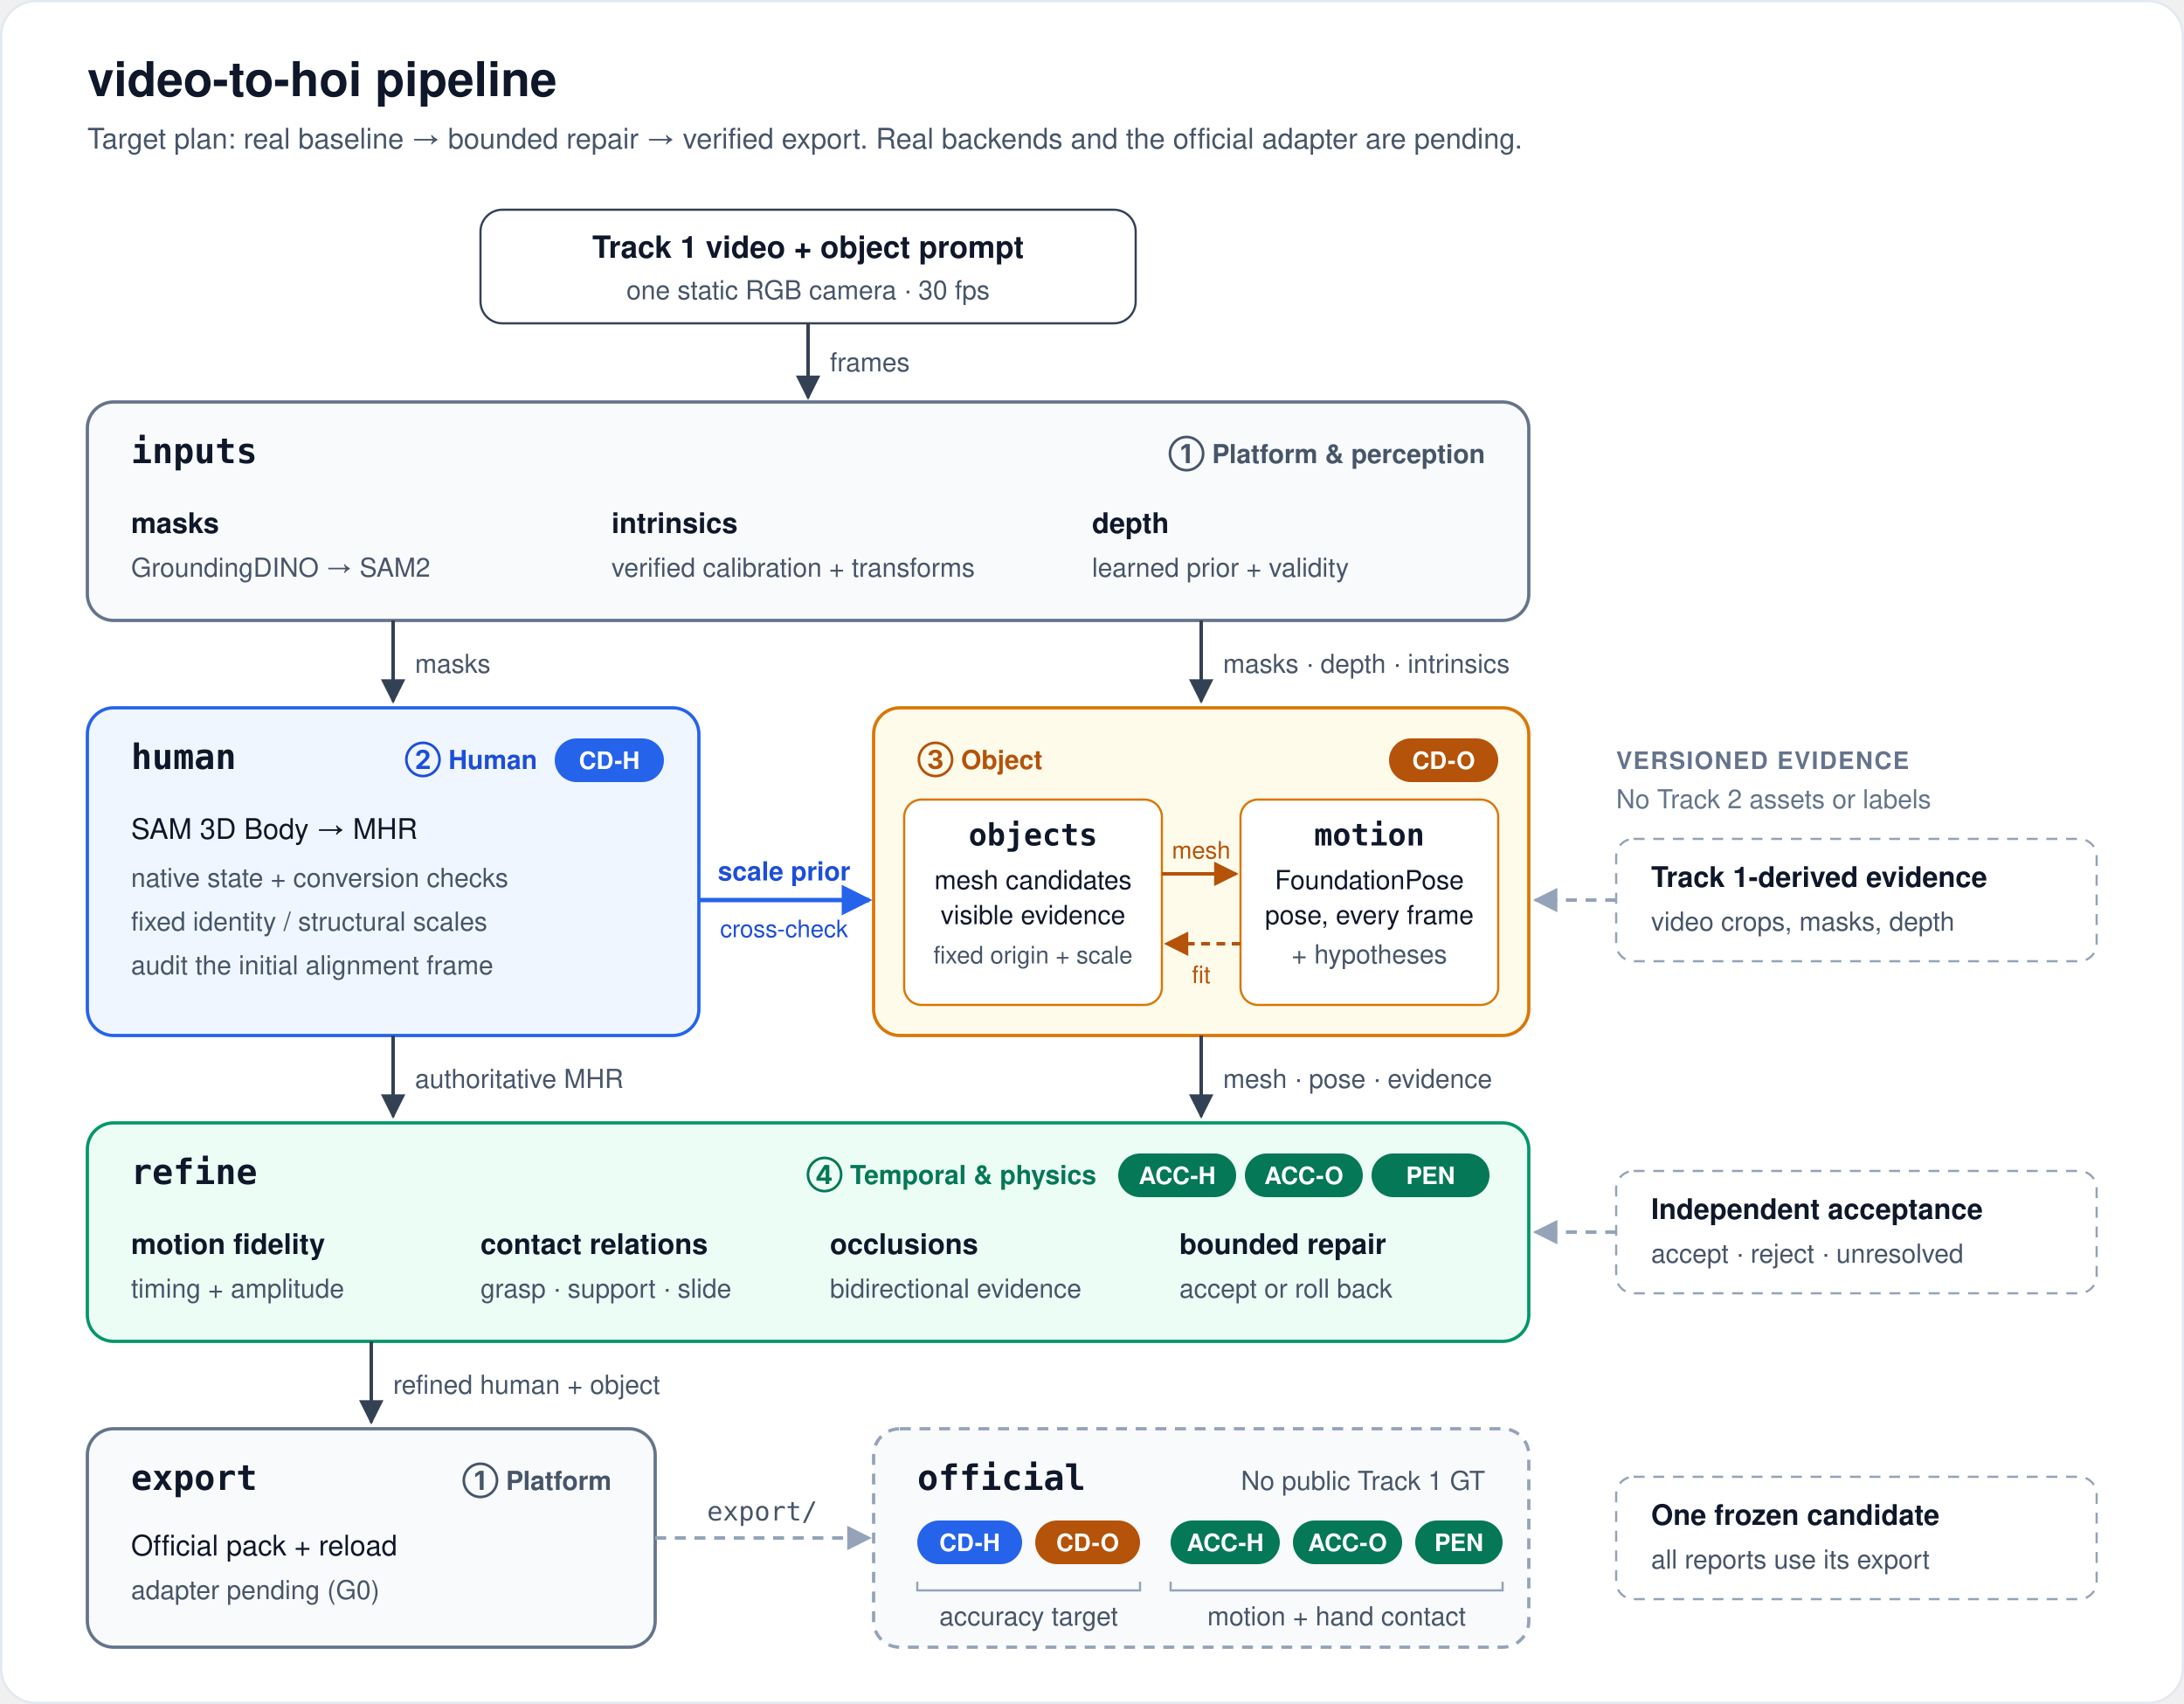
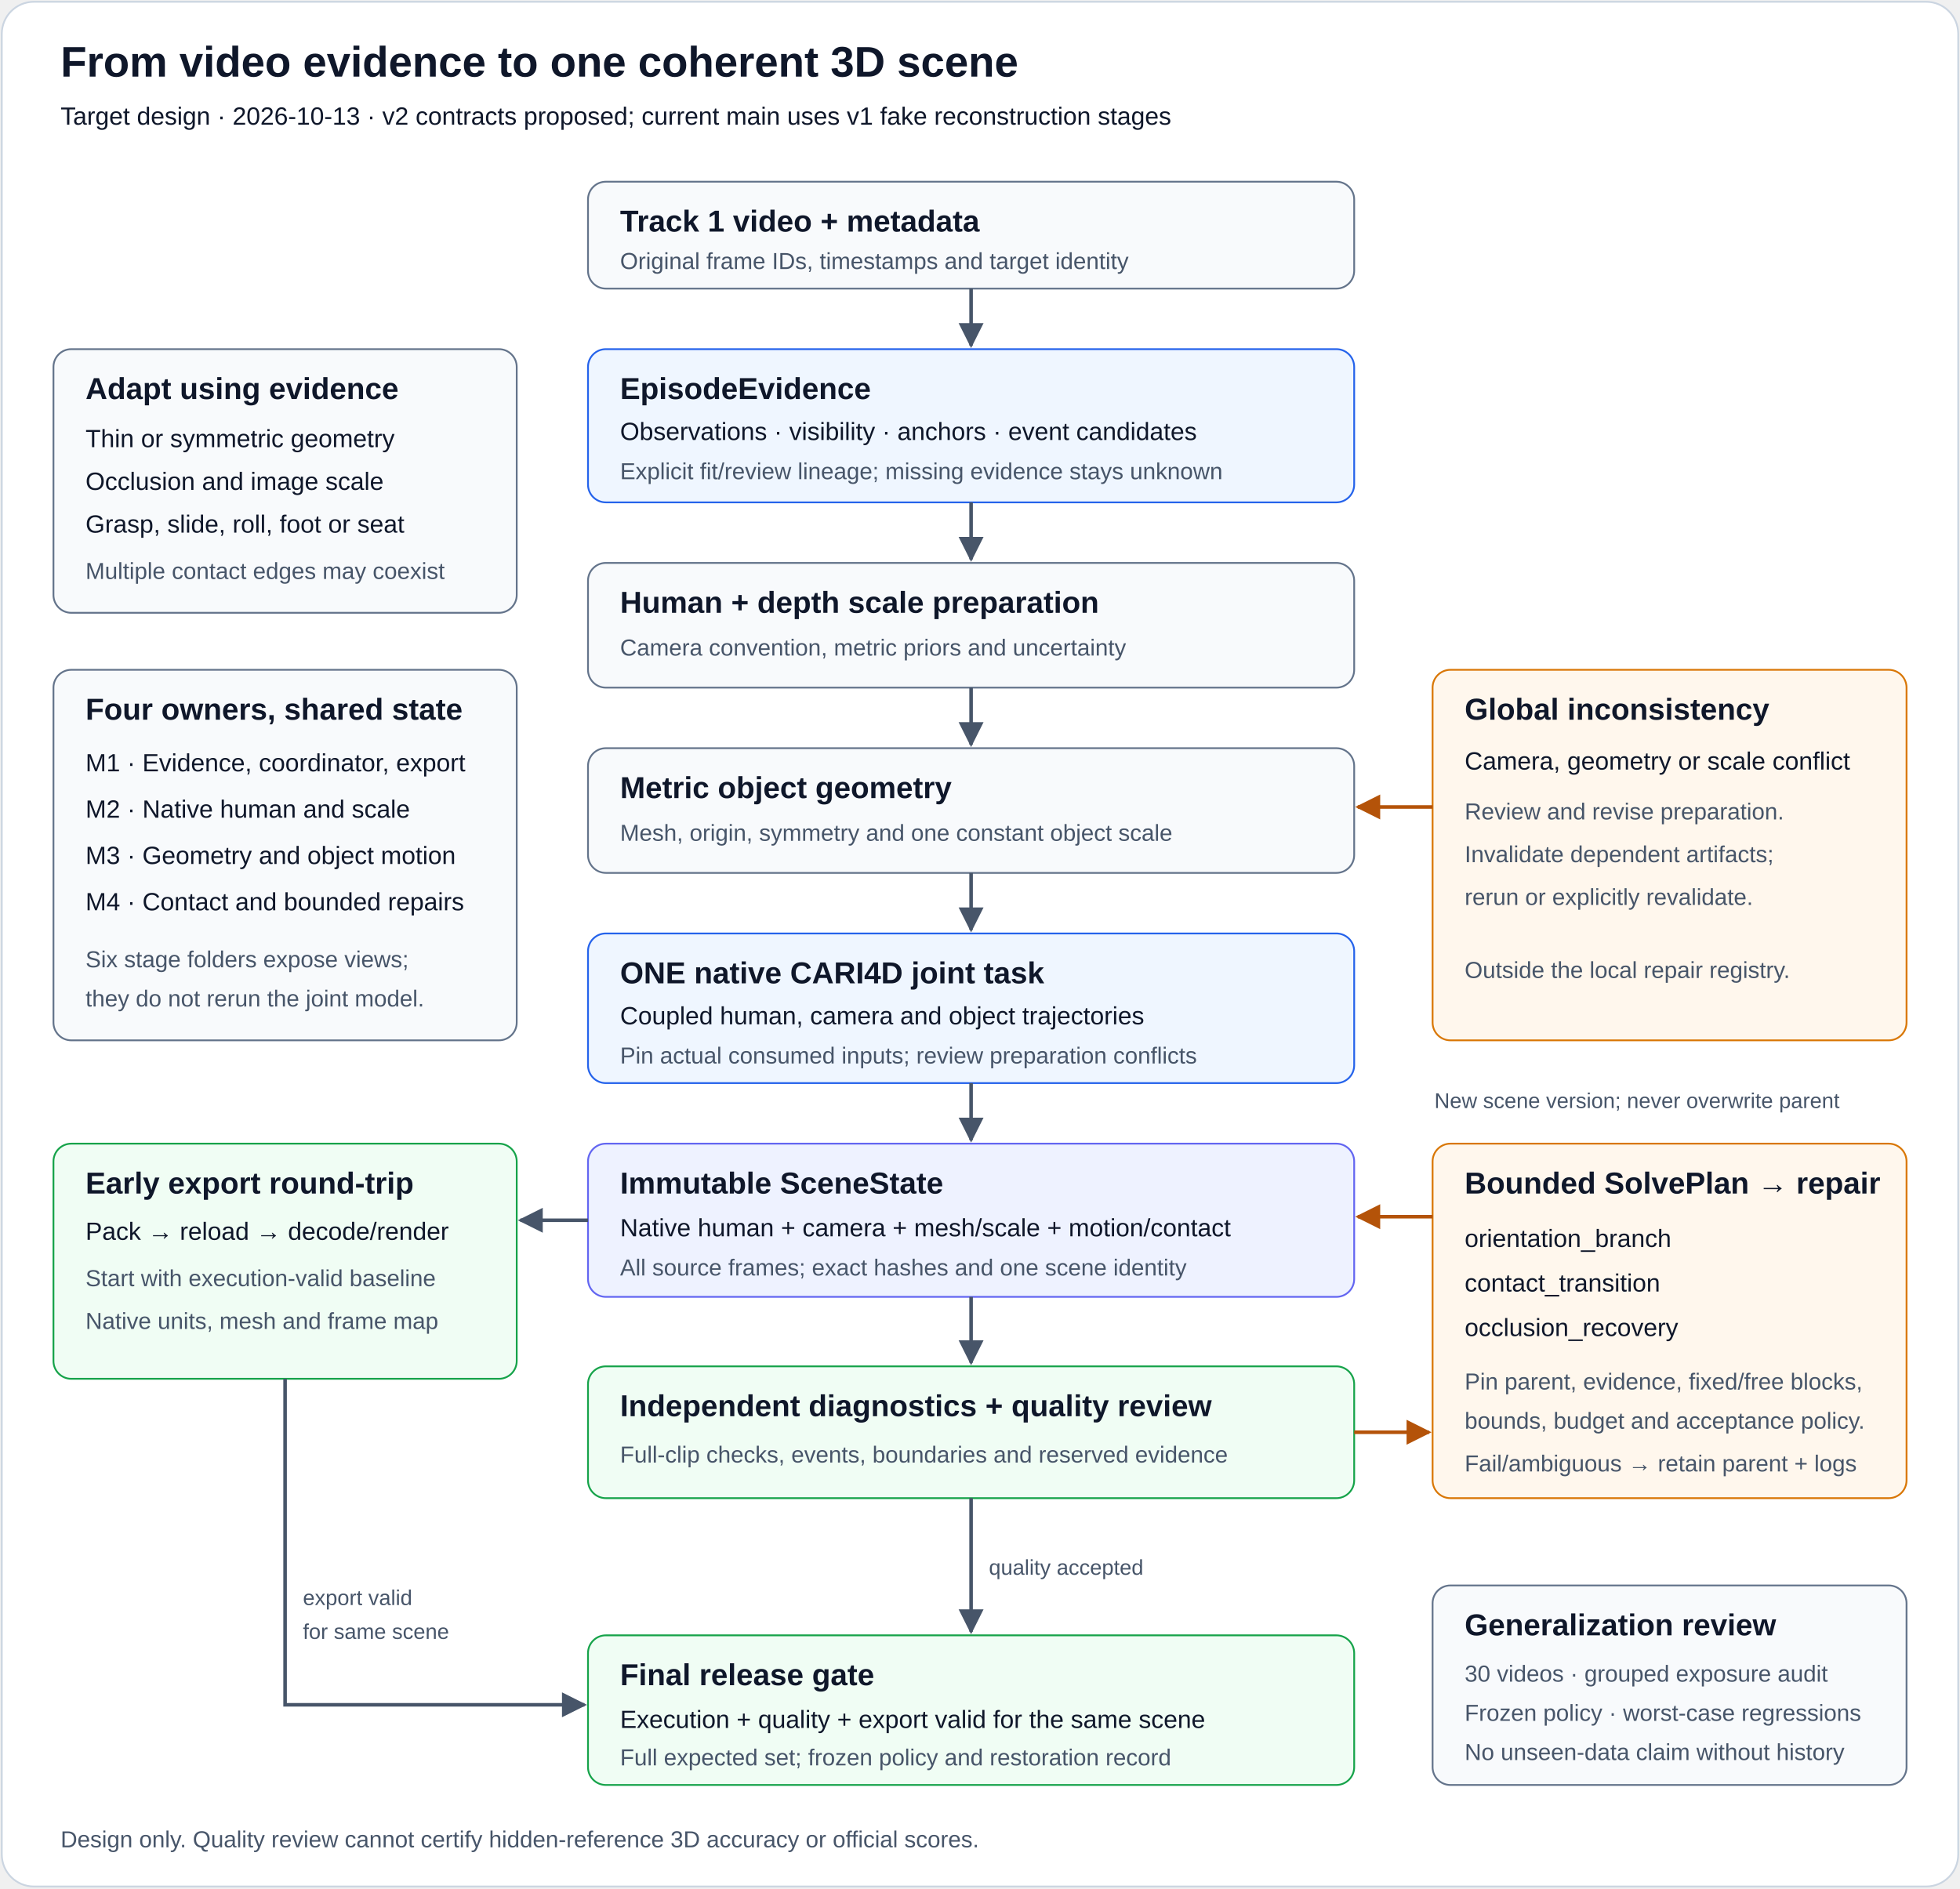
- <svg xmlns="http://www.w3.org/2000/svg" viewBox="0 0 1000 780" width="1000" height="780" role="img" aria-label="Revised target design, October 3, 2026: immutable Track 1 observations feed a real baseline, native MHR and fixed-frame object assets, bounded repair, independent acceptance, and official packing with reload checks. Real backends and the official adapter are not yet implemented. No Track 2 assets are permitted; full official scores require the held-out reference.">
+ <svg xmlns="http://www.w3.org/2000/svg" viewBox="0 0 1100 1060" width="1100" height="1060" role="img" aria-labelledby="title desc">
  <defs>
-     <marker id="arrow" viewBox="0 0 10 10" refX="9" refY="5" markerWidth="7" markerHeight="7" orient="auto-start-reverse">
-       <path d="M0,0 L10,5 L0,10 z" fill="#334155" />
+     <marker id="arrow" viewBox="0 0 10 10" refX="9" refY="5" markerWidth="7" markerHeight="7" orient="auto">
+       <path d="M0 0L10 5L0 10Z" fill="#475569" />
    </marker>
-     <marker id="arrow-blue" viewBox="0 0 10 10" refX="9" refY="5" markerWidth="7" markerHeight="7" orient="auto-start-reverse">
-       <path d="M0,0 L10,5 L0,10 z" fill="#2563EB" />
+     <marker id="repair" viewBox="0 0 10 10" refX="9" refY="5" markerWidth="7" markerHeight="7" orient="auto">
+       <path d="M0 0L10 5L0 10Z" fill="#b45309" />
    </marker>
-     <marker id="arrow-amber" viewBox="0 0 10 10" refX="9" refY="5" markerWidth="7" markerHeight="7" orient="auto-start-reverse">
-       <path d="M0,0 L10,5 L0,10 z" fill="#B45309" />
-     </marker>
-     <marker id="arrow-gray" viewBox="0 0 10 10" refX="9" refY="5" markerWidth="7" markerHeight="7" orient="auto-start-reverse">
-       <path d="M0,0 L10,5 L0,10 z" fill="#94A3B8" />
-     </marker>
+     <style>text{font-family:'Segoe UI',Arial,sans-serif;fill:#0f172a}.title{font-size:24px;font-weight:700}.heading{font-size:17px;font-weight:700}.body{font-size:14px}.small{font-size:13px;fill:#475569}.label{font-size:12px;fill:#475569}.path{fill:none;stroke:#475569;stroke-width:2;marker-end:url(#arrow)}.repair{fill:none;stroke:#b45309;stroke-width:2;marker-end:url(#repair)}</style>
  </defs>
-   <g font-family="'Segoe UI', -apple-system, Helvetica, Arial, sans-serif" fill="#0F172A">
-     <rect x="0.5" y="0.5" width="999" height="779" rx="16" fill="#FFFFFF" stroke="#E2E8F0" />
-     <text x="40" y="44" font-size="22" font-weight="700">video-to-hoi pipeline</text>
-     <text x="40" y="68" font-size="13" fill="#475569">Target plan: real baseline → bounded repair → verified export. Real backends and the official adapter are pending.</text>
-     <rect x="220" y="96" width="300" height="52" rx="10" fill="#FFFFFF" stroke="#334155" />
-     <text x="370" y="118" font-size="14" font-weight="700" text-anchor="middle">Track 1 video + object prompt</text>
-     <text x="370" y="137" font-size="12" fill="#475569" text-anchor="middle">one static RGB camera · 30 fps</text>
-     <line x1="370" y1="148" x2="370" y2="182" stroke="#334155" stroke-width="1.6" marker-end="url(#arrow)" />
-     <text x="380" y="170" font-size="12" fill="#475569">frames</text>
-     <rect x="40" y="184" width="660" height="100" rx="12" fill="#F8FAFC" stroke="#64748B" stroke-width="1.5" />
-     <text x="60" y="212" font-size="16" font-weight="700" font-family="Consolas, Menlo, monospace">inputs</text>
-     <text x="680" y="212" font-size="12" font-weight="700" fill="#475569" text-anchor="end">① Platform &amp; perception</text>
-     <text x="60" y="244" font-size="13" font-weight="700">masks</text>
-     <text x="60" y="264" font-size="12" fill="#475569">GroundingDINO → SAM2</text>
-     <text x="280" y="244" font-size="13" font-weight="700">intrinsics</text>
-     <text x="280" y="264" font-size="12" fill="#475569">verified calibration + transforms</text>
-     <text x="500" y="244" font-size="13" font-weight="700">depth</text>
-     <text x="500" y="264" font-size="12" fill="#475569">learned prior + validity</text>
-     <line x1="180" y1="284" x2="180" y2="321" stroke="#334155" stroke-width="1.6" marker-end="url(#arrow)" />
-     <text x="190" y="308" font-size="12" fill="#475569">masks</text>
-     <line x1="550" y1="284" x2="550" y2="321" stroke="#334155" stroke-width="1.6" marker-end="url(#arrow)" />
-     <text x="560" y="308" font-size="12" fill="#475569">masks · depth · intrinsics</text>
-     <rect x="40" y="324" width="280" height="150" rx="12" fill="#EFF6FF" stroke="#2563EB" stroke-width="1.5" />
-     <text x="60" y="352" font-size="16" font-weight="700" font-family="Consolas, Menlo, monospace">human</text>
-     <text x="246" y="352" font-size="12" font-weight="700" fill="#1D4ED8" text-anchor="end">② Human</text>
-     <rect x="254" y="338" width="50" height="20" rx="10" fill="#2563EB" />
-     <text x="279" y="352" font-size="11" font-weight="700" fill="#FFFFFF" text-anchor="middle">CD-H</text>
-     <text x="60" y="384" font-size="13">SAM 3D Body → MHR</text>
-     <text x="60" y="406" font-size="12" fill="#475569">native state + conversion checks</text>
-     <text x="60" y="426" font-size="12" fill="#475569">fixed identity / structural scales</text>
-     <text x="60" y="446" font-size="12" fill="#475569">audit the initial alignment frame</text>
-     <line x1="320" y1="412" x2="398" y2="412" stroke="#2563EB" stroke-width="2" marker-end="url(#arrow-blue)" />
-     <text x="359" y="403" font-size="12" font-weight="700" fill="#1D4ED8" text-anchor="middle">scale prior</text>
-     <text x="359" y="429" font-size="11" fill="#1D4ED8" text-anchor="middle">cross-check</text>
-     <rect x="400" y="324" width="300" height="150" rx="12" fill="#FFFBEB" stroke="#D97706" stroke-width="1.5" />
-     <text x="420" y="352" font-size="12" font-weight="700" fill="#B45309">③ Object</text>
-     <rect x="636" y="338" width="50" height="20" rx="10" fill="#B45309" />
-     <text x="661" y="352" font-size="11" font-weight="700" fill="#FFFFFF" text-anchor="middle">CD-O</text>
-     <rect x="414" y="366" width="118" height="94" rx="8" fill="#FFFFFF" stroke="#D97706" />
-     <text x="473" y="387" font-size="14" font-weight="700" text-anchor="middle" font-family="Consolas, Menlo, monospace">objects</text>
-     <text x="473" y="407" font-size="12" text-anchor="middle">mesh candidates</text>
-     <text x="473" y="423" font-size="12" text-anchor="middle">visible evidence</text>
-     <text x="473" y="441" font-size="11" fill="#475569" text-anchor="middle">fixed origin + scale</text>
-     <rect x="568" y="366" width="118" height="94" rx="8" fill="#FFFFFF" stroke="#D97706" />
-     <text x="627" y="387" font-size="14" font-weight="700" text-anchor="middle" font-family="Consolas, Menlo, monospace">motion</text>
-     <text x="627" y="407" font-size="12" text-anchor="middle">FoundationPose</text>
-     <text x="627" y="423" font-size="12" text-anchor="middle">pose, every frame</text>
-     <text x="627" y="441" font-size="12" fill="#475569" text-anchor="middle">+ hypotheses</text>
-     <line x1="532" y1="400" x2="566" y2="400" stroke="#B45309" stroke-width="1.6" marker-end="url(#arrow-amber)" />
-     <text x="550" y="393" font-size="11" fill="#B45309" text-anchor="middle">mesh</text>
-     <line x1="568" y1="432" x2="534" y2="432" stroke="#B45309" stroke-width="1.6" stroke-dasharray="4 3" marker-end="url(#arrow-amber)" />
-     <text x="550" y="450" font-size="11" fill="#B45309" text-anchor="middle">fit</text>
-     <line x1="180" y1="474" x2="180" y2="511" stroke="#334155" stroke-width="1.6" marker-end="url(#arrow)" />
-     <text x="190" y="498" font-size="12" fill="#475569">authoritative MHR</text>
-     <line x1="550" y1="474" x2="550" y2="511" stroke="#334155" stroke-width="1.6" marker-end="url(#arrow)" />
-     <text x="560" y="498" font-size="12" fill="#475569">mesh · pose · evidence</text>
-     <rect x="40" y="514" width="660" height="100" rx="12" fill="#ECFDF5" stroke="#059669" stroke-width="1.5" />
-     <text x="60" y="542" font-size="16" font-weight="700" font-family="Consolas, Menlo, monospace">refine</text>
-     <text x="502" y="542" font-size="12" font-weight="700" fill="#047857" text-anchor="end">④ Temporal &amp; physics</text>
-     <rect x="512" y="528" width="54" height="20" rx="10" fill="#047857" />
-     <text x="539" y="542" font-size="11" font-weight="700" fill="#FFFFFF" text-anchor="middle">ACC-H</text>
-     <rect x="570" y="528" width="54" height="20" rx="10" fill="#047857" />
-     <text x="597" y="542" font-size="11" font-weight="700" fill="#FFFFFF" text-anchor="middle">ACC-O</text>
-     <rect x="628" y="528" width="54" height="20" rx="10" fill="#047857" />
-     <text x="655" y="542" font-size="11" font-weight="700" fill="#FFFFFF" text-anchor="middle">PEN</text>
-     <text x="60" y="574" font-size="13" font-weight="700">motion fidelity</text>
-     <text x="60" y="594" font-size="12" fill="#475569">timing + amplitude</text>
-     <text x="220" y="574" font-size="13" font-weight="700">contact relations</text>
-     <text x="220" y="594" font-size="12" fill="#475569">grasp · support · slide</text>
-     <text x="380" y="574" font-size="13" font-weight="700">occlusions</text>
-     <text x="380" y="594" font-size="12" fill="#475569">bidirectional evidence</text>
-     <text x="540" y="574" font-size="13" font-weight="700">bounded repair</text>
-     <text x="540" y="594" font-size="12" fill="#475569">accept or roll back</text>
-     <line x1="170" y1="614" x2="170" y2="651" stroke="#334155" stroke-width="1.6" marker-end="url(#arrow)" />
-     <text x="180" y="638" font-size="12" fill="#475569">refined human + object</text>
-     <rect x="40" y="654" width="260" height="100" rx="12" fill="#F8FAFC" stroke="#64748B" stroke-width="1.5" />
-     <text x="60" y="682" font-size="16" font-weight="700" font-family="Consolas, Menlo, monospace">export</text>
-     <text x="280" y="682" font-size="12" font-weight="700" fill="#475569" text-anchor="end">① Platform</text>
-     <text x="60" y="712" font-size="13">Official pack + reload</text>
-     <text x="60" y="732" font-size="12" fill="#475569">adapter pending (G0)</text>
-     <line x1="300" y1="704" x2="398" y2="704" stroke="#94A3B8" stroke-width="1.6" stroke-dasharray="5 4" marker-end="url(#arrow-gray)" />
-     <text x="349" y="696" font-size="12" fill="#475569" text-anchor="middle" font-family="Consolas, Menlo, monospace">export/</text>
-     <rect x="400" y="654" width="300" height="100" rx="12" fill="#F8FAFC" stroke="#94A3B8" stroke-width="1.5" stroke-dasharray="5 4" />
-     <text x="420" y="682" font-size="16" font-weight="700" font-family="Consolas, Menlo, monospace">official</text>
-     <text x="680" y="682" font-size="12" fill="#475569" text-anchor="end">No public Track 1 GT</text>
-     <rect x="420" y="696" width="48" height="20" rx="10" fill="#2563EB" />
-     <text x="444" y="710" font-size="11" font-weight="700" fill="#FFFFFF" text-anchor="middle">CD-H</text>
-     <rect x="474" y="696" width="48" height="20" rx="10" fill="#B45309" />
-     <text x="498" y="710" font-size="11" font-weight="700" fill="#FFFFFF" text-anchor="middle">CD-O</text>
-     <rect x="536" y="696" width="50" height="20" rx="10" fill="#047857" />
-     <text x="561" y="710" font-size="11" font-weight="700" fill="#FFFFFF" text-anchor="middle">ACC-H</text>
-     <rect x="592" y="696" width="50" height="20" rx="10" fill="#047857" />
-     <text x="617" y="710" font-size="11" font-weight="700" fill="#FFFFFF" text-anchor="middle">ACC-O</text>
-     <rect x="648" y="696" width="40" height="20" rx="10" fill="#047857" />
-     <text x="668" y="710" font-size="11" font-weight="700" fill="#FFFFFF" text-anchor="middle">PEN</text>
-     <path d="M420,724 v4 h102 v-4 M536,724 v4 h152 v-4" fill="none" stroke="#94A3B8" />
-     <text x="471" y="744" font-size="12" fill="#475569" text-anchor="middle">accuracy target</text>
-     <text x="612" y="744" font-size="12" fill="#475569" text-anchor="middle">motion + hand contact</text>
-     <text x="740" y="352" font-size="11" font-weight="700" fill="#64748B" letter-spacing="0.6">VERSIONED EVIDENCE</text>
-     <text x="740" y="370" font-size="12" fill="#64748B">No Track 2 assets or labels</text>
-     <rect x="740" y="384" width="220" height="56" rx="8" fill="#FFFFFF" stroke="#94A3B8" stroke-dasharray="5 4" />
-     <text x="756" y="406" font-size="13" font-weight="700">Track 1-derived evidence</text>
-     <text x="756" y="426" font-size="12" fill="#475569">video crops, masks, depth</text>
-     <line x1="740" y1="412" x2="703" y2="412" stroke="#94A3B8" stroke-width="1.6" stroke-dasharray="5 4" marker-end="url(#arrow-gray)" />
-     <rect x="740" y="536" width="220" height="56" rx="8" fill="#FFFFFF" stroke="#94A3B8" stroke-dasharray="5 4" />
-     <text x="756" y="558" font-size="13" font-weight="700">Independent acceptance</text>
-     <text x="756" y="578" font-size="12" fill="#475569">accept · reject · unresolved</text>
-     <line x1="740" y1="564" x2="703" y2="564" stroke="#94A3B8" stroke-width="1.6" stroke-dasharray="5 4" marker-end="url(#arrow-gray)" />
-     <rect x="740" y="676" width="220" height="56" rx="8" fill="#FFFFFF" stroke="#94A3B8" stroke-dasharray="5 4" />
-     <text x="756" y="698" font-size="13" font-weight="700">One frozen candidate</text>
-     <text x="756" y="718" font-size="12" fill="#475569">all reports use its export</text>
-   </g>
+   <rect x="1" y="1" width="1098" height="1058" rx="18" fill="#fff" stroke="#cbd5e1" />
+   <text x="34" y="43" class="title">From video evidence to one coherent 3D scene</text>
+   <text x="34" y="70" class="body">Target design · 2026-10-13 · v2 contracts proposed; current main uses v1 fake reconstruction stages</text>
+   <rect x="330" y="102" width="430" height="60" rx="10" fill="#f8fafc" stroke="#64748b" />
+   <text x="348" y="130" class="heading">Track 1 video + metadata</text>
+   <text x="348" y="151" class="small">Original frame IDs, timestamps and target identity</text>
+   <rect x="330" y="196" width="430" height="86" rx="10" fill="#eff6ff" stroke="#2563eb" />
+   <text x="348" y="224" class="heading">EpisodeEvidence</text>
+   <text x="348" y="247" class="body">Observations · visibility · anchors · event candidates</text>
+   <text x="348" y="269" class="small">Explicit fit/review lineage; missing evidence stays unknown</text>
+   <rect x="330" y="316" width="430" height="70" rx="10" fill="#f8fafc" stroke="#64748b" />
+   <text x="348" y="344" class="heading">Human + depth scale preparation</text>
+   <text x="348" y="368" class="small">Camera convention, metric priors and uncertainty</text>
+   <rect x="330" y="420" width="430" height="70" rx="10" fill="#f8fafc" stroke="#64748b" />
+   <text x="348" y="448" class="heading">Metric object geometry</text>
+   <text x="348" y="472" class="small">Mesh, origin, symmetry and one constant object scale</text>
+   <rect x="330" y="524" width="430" height="84" rx="10" fill="#eff6ff" stroke="#2563eb" />
+   <text x="348" y="552" class="heading">ONE native CARI4D joint task</text>
+   <text x="348" y="575" class="body">Coupled human, camera and object trajectories</text>
+   <text x="348" y="597" class="small">Pin actual consumed inputs; review preparation conflicts</text>
+   <rect x="330" y="642" width="430" height="86" rx="10" fill="#eef2ff" stroke="#6366f1" />
+   <text x="348" y="670" class="heading">Immutable SceneState</text>
+   <text x="348" y="694" class="body">Native human + camera + mesh/scale + motion/contact</text>
+   <text x="348" y="716" class="small">All source frames; exact hashes and one scene identity</text>
+   <rect x="330" y="767" width="430" height="74" rx="10" fill="#f0fdf4" stroke="#16a34a" />
+   <text x="348" y="795" class="heading">Independent diagnostics + quality review</text>
+   <text x="348" y="821" class="small">Full-clip checks, events, boundaries and reserved evidence</text>
+   <rect x="330" y="918" width="430" height="84" rx="10" fill="#f0fdf4" stroke="#16a34a" />
+   <text x="348" y="946" class="heading">Final release gate</text>
+   <text x="348" y="970" class="body">Execution + quality + export valid for the same scene</text>
+   <text x="348" y="991" class="small">Full expected set; frozen policy and restoration record</text>
+   <path d="M545 162V194" class="path" />
+   <path d="M545 282V314" class="path" />
+   <path d="M545 386V418" class="path" />
+   <path d="M545 490V522" class="path" />
+   <path d="M545 608V640" class="path" />
+   <path d="M545 728V765" class="path" />
+   <path d="M545 841V916" class="path" />
+   <text x="555" y="884" class="label">quality accepted</text>
+   <rect x="30" y="196" width="260" height="148" rx="10" fill="#f8fafc" stroke="#64748b" />
+   <text x="48" y="224" class="heading">Adapt using evidence</text>
+   <text x="48" y="251" class="body">Thin or symmetric geometry</text>
+   <text x="48" y="275" class="body">Occlusion and image scale</text>
+   <text x="48" y="299" class="body">Grasp, slide, roll, foot or seat</text>
+   <text x="48" y="325" class="small">Multiple contact edges may coexist</text>
+   <rect x="30" y="376" width="260" height="208" rx="10" fill="#f8fafc" stroke="#64748b" />
+   <text x="48" y="404" class="heading">Four owners, shared state</text>
+   <text x="48" y="433" class="body">M1 · Evidence, coordinator, export</text>
+   <text x="48" y="459" class="body">M2 · Native human and scale</text>
+   <text x="48" y="485" class="body">M3 · Geometry and object motion</text>
+   <text x="48" y="511" class="body">M4 · Contact and bounded repairs</text>
+   <text x="48" y="543" class="small">Six stage folders expose views;</text>
+   <text x="48" y="565" class="small">they do not rerun the joint model.</text>
+   <rect x="30" y="642" width="260" height="132" rx="10" fill="#f0fdf4" stroke="#16a34a" />
+   <text x="48" y="670" class="heading">Early export round-trip</text>
+   <text x="48" y="696" class="body">Pack → reload → decode/render</text>
+   <text x="48" y="722" class="small">Start with execution-valid baseline</text>
+   <text x="48" y="746" class="small">Native units, mesh and frame map</text>
+   <path d="M330 685H292" class="path" />
+   <path d="M160 774V957H328" class="path" />
+   <text x="170" y="901" class="label">export valid</text>
+   <text x="170" y="920" class="label">for same scene</text>
+   <rect x="804" y="376" width="266" height="208" rx="10" fill="#fff7ed" stroke="#d97706" />
+   <text x="822" y="404" class="heading">Global inconsistency</text>
+   <text x="822" y="432" class="body">Camera, geometry or scale conflict</text>
+   <text x="822" y="460" class="small">Review and revise preparation.</text>
+   <text x="822" y="484" class="small">Invalidate dependent artifacts;</text>
+   <text x="822" y="508" class="small">rerun or explicitly revalidate.</text>
+   <text x="822" y="549" class="small">Outside the local repair registry.</text>
+   <path d="M804 453H762" class="repair" />
+   <rect x="804" y="642" width="266" height="199" rx="10" fill="#fff7ed" stroke="#d97706" />
+   <text x="822" y="670" class="heading">Bounded SolvePlan → repair</text>
+   <text x="822" y="700" class="body">orientation_branch</text>
+   <text x="822" y="725" class="body">contact_transition</text>
+   <text x="822" y="750" class="body">occlusion_recovery</text>
+   <text x="822" y="780" class="small">Pin parent, evidence, fixed/free blocks,</text>
+   <text x="822" y="802" class="small">bounds, budget and acceptance policy.</text>
+   <text x="822" y="826" class="small">Fail/ambiguous → retain parent + logs</text>
+   <path d="M760 804H802" class="repair" />
+   <path d="M804 683H762" class="repair" />
+   <text x="805" y="622" class="label">New scene version; never overwrite parent</text>
+   <rect x="804" y="890" width="266" height="112" rx="10" fill="#f8fafc" stroke="#64748b" />
+   <text x="822" y="918" class="heading">Generalization review</text>
+   <text x="822" y="944" class="small">30 videos · grouped exposure audit</text>
+   <text x="822" y="966" class="small">Frozen policy · worst-case regressions</text>
+   <text x="822" y="988" class="small">No unseen-data claim without history</text>
+   <text x="34" y="1037" class="small">Design only. Quality review cannot certify hidden-reference 3D accuracy or official scores.</text>
</svg>
